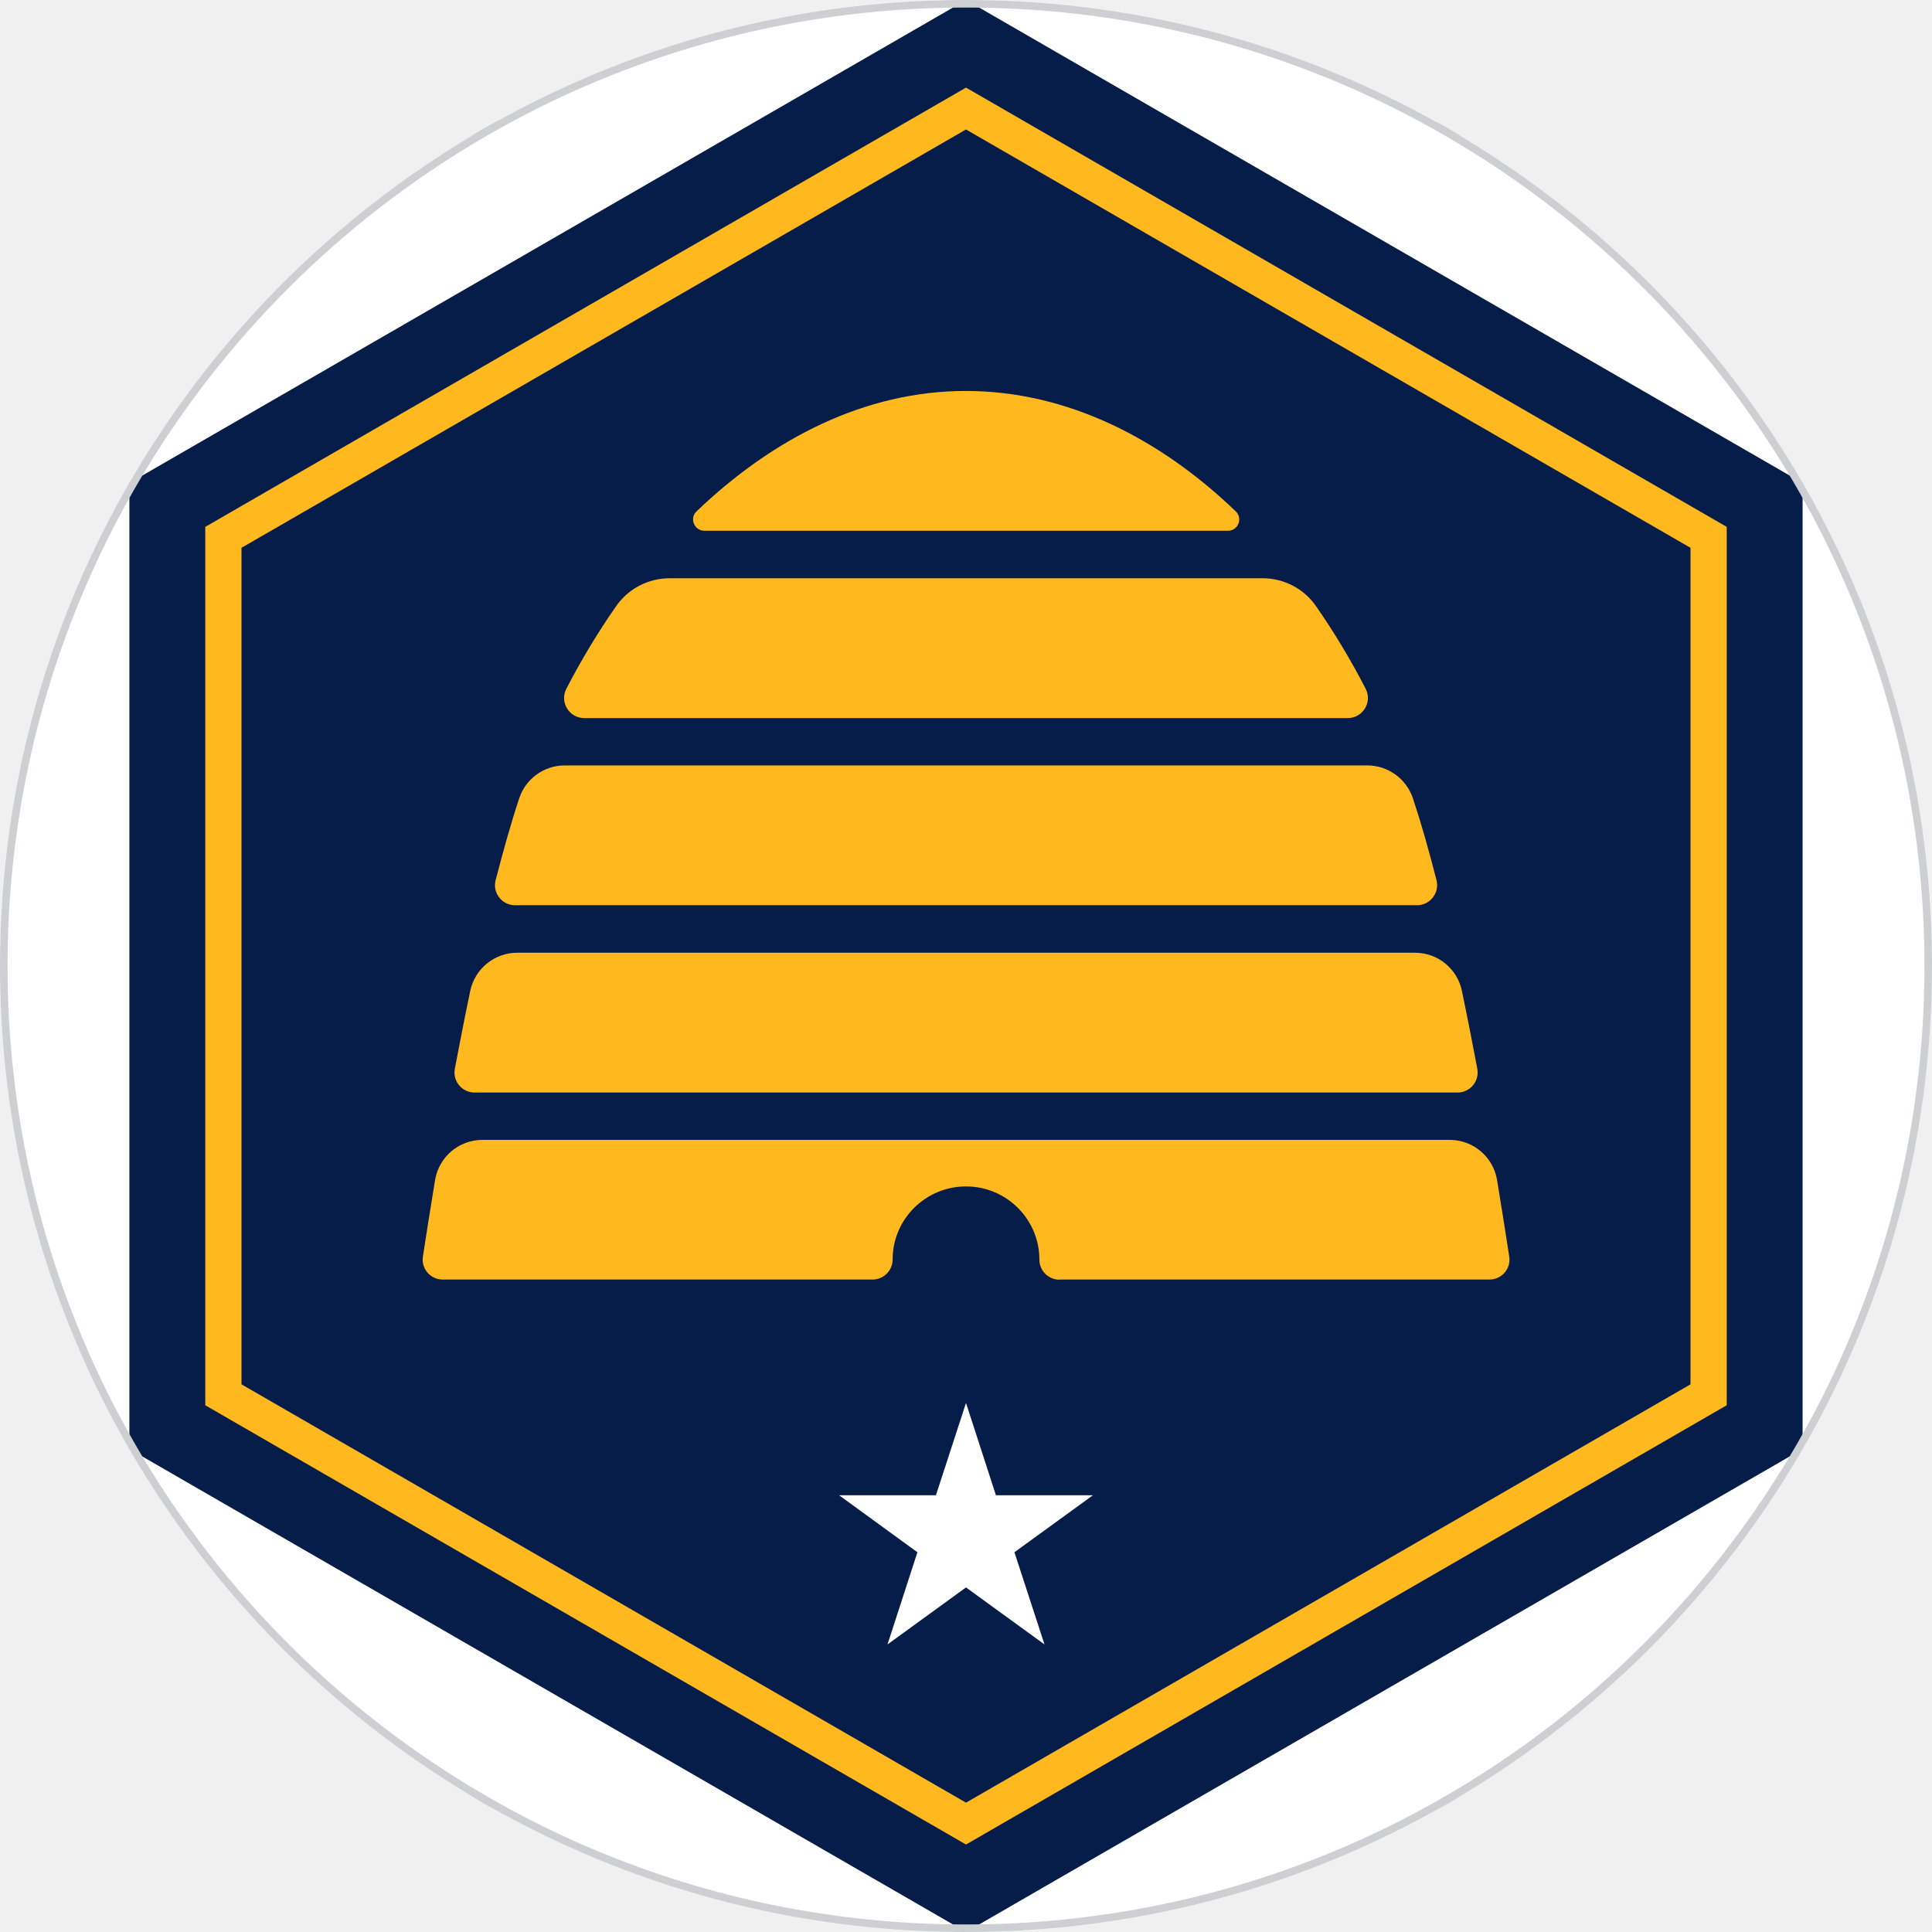
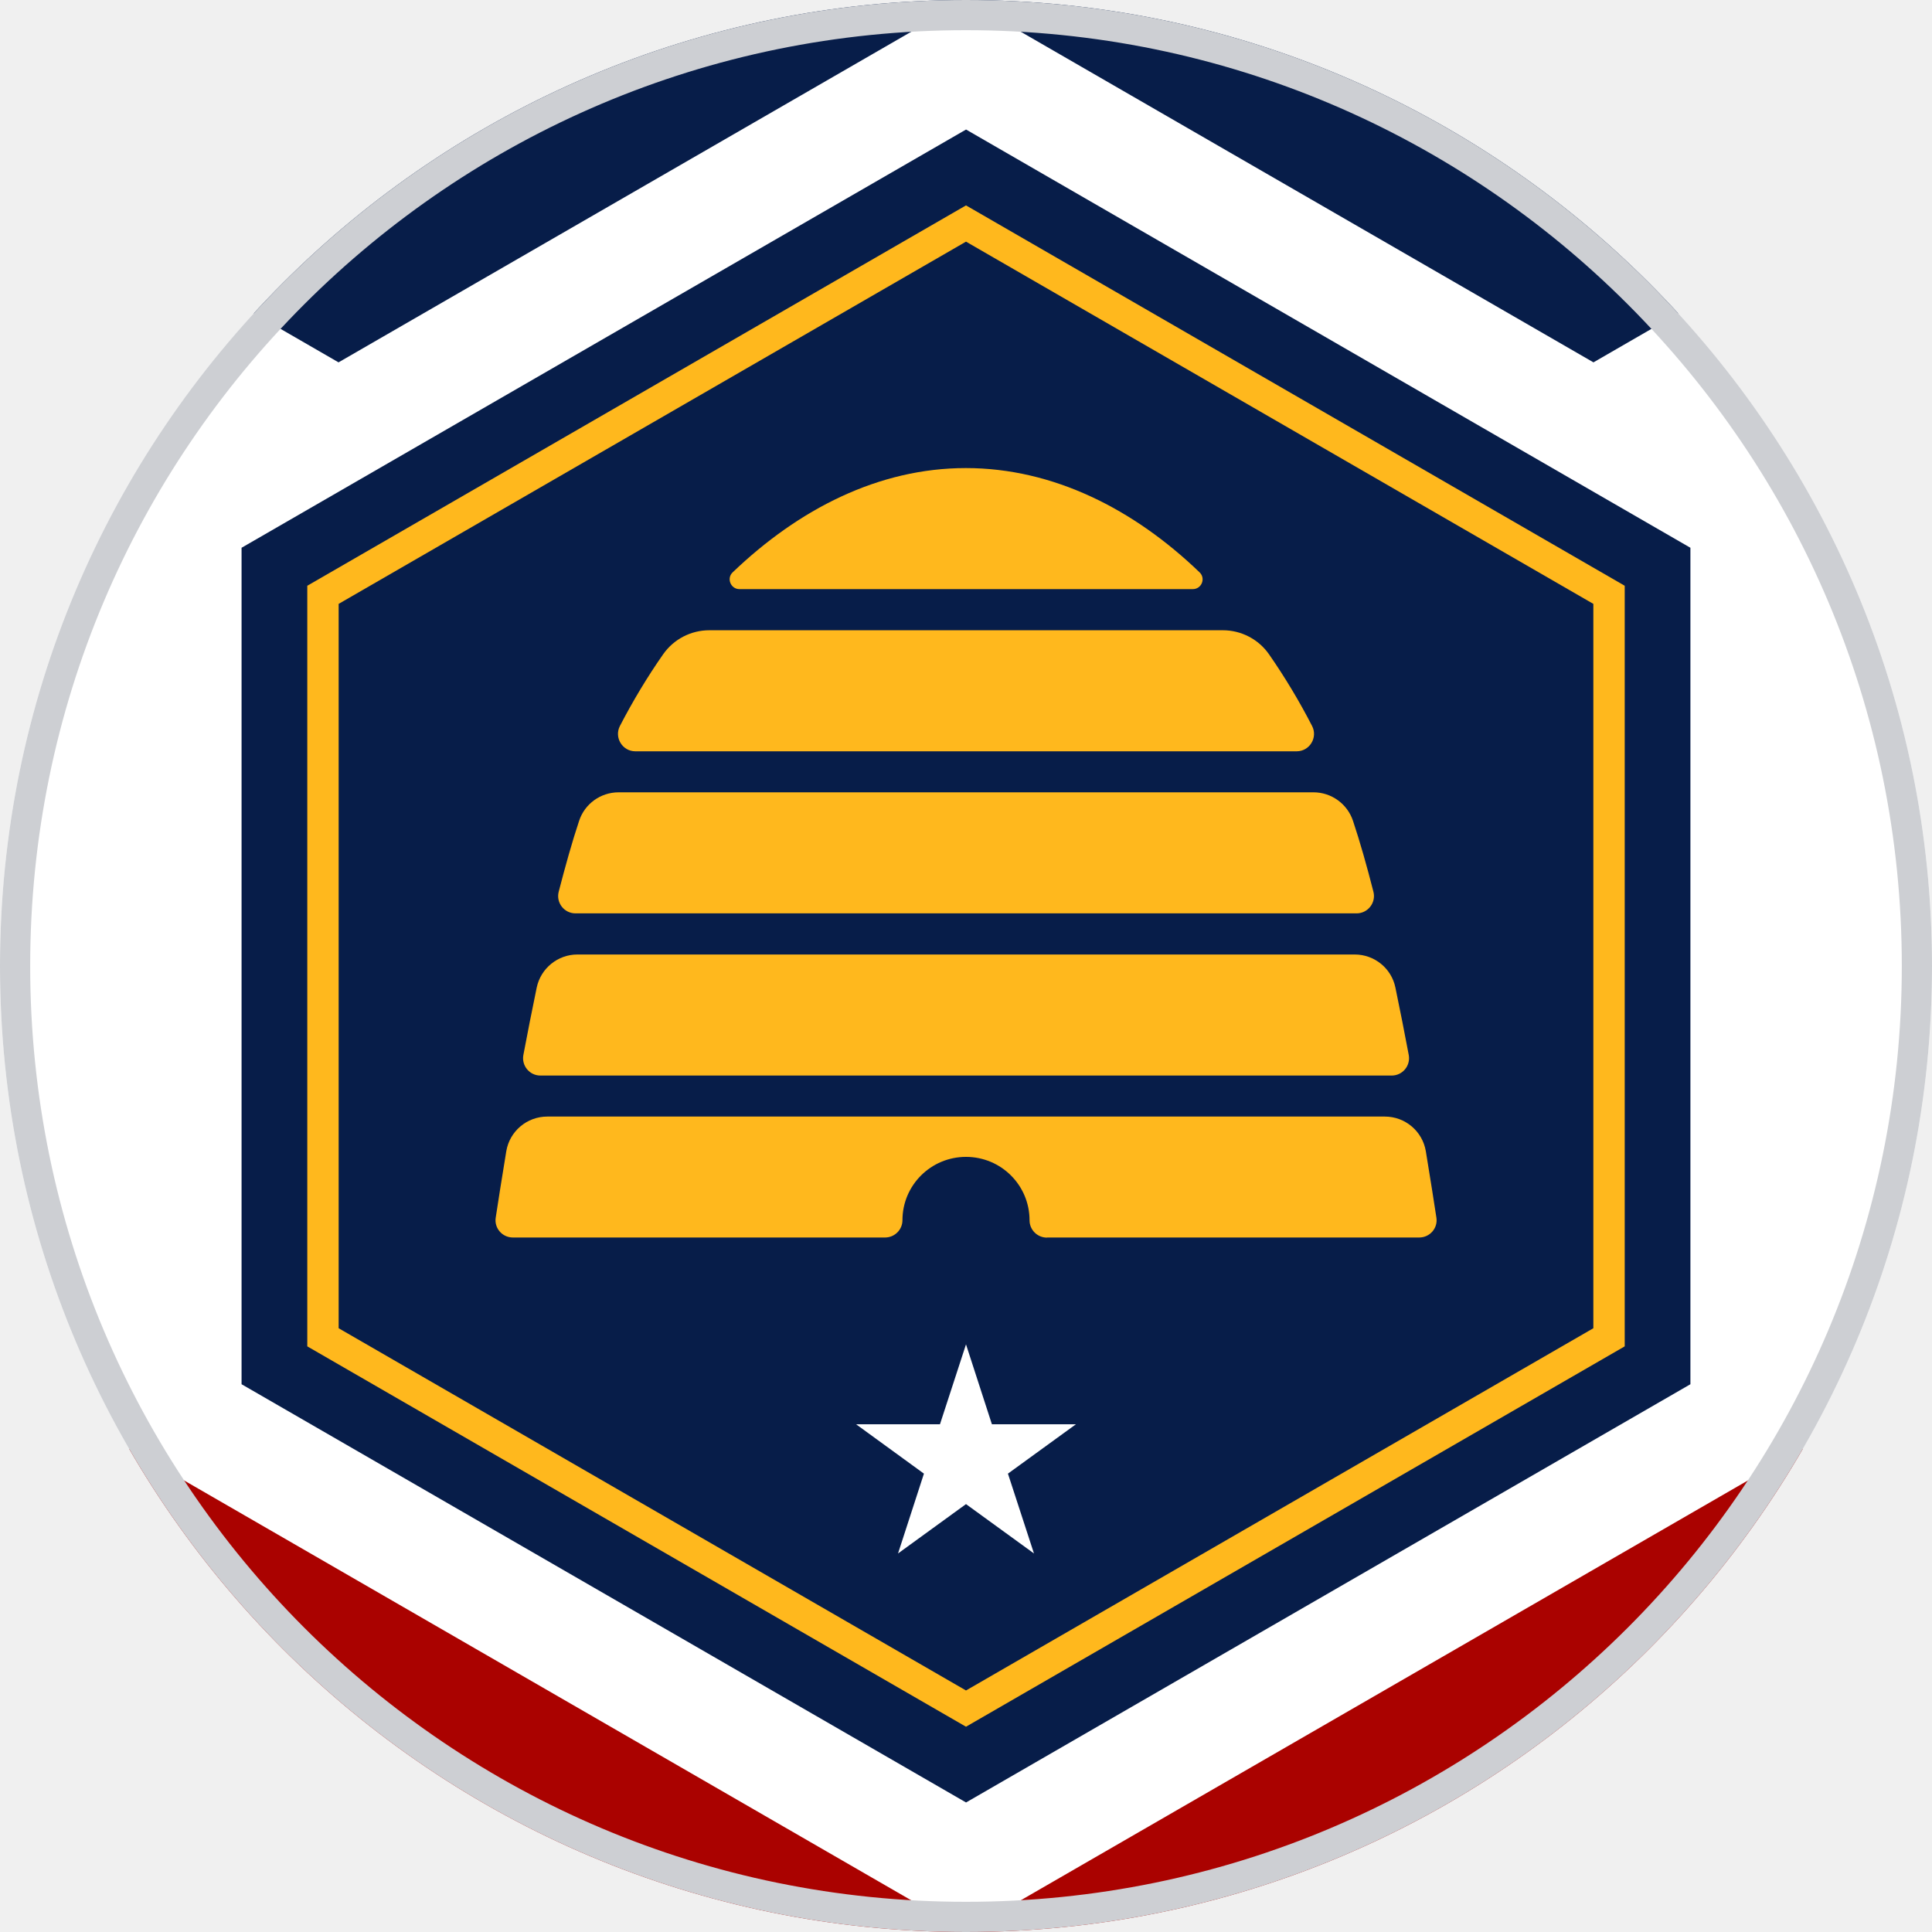
- <svg xmlns="http://www.w3.org/2000/svg" width="512" height="512" viewBox="57.15 19.05 76.2 76.2">
+ <svg xmlns="http://www.w3.org/2000/svg" width="512" height="512" viewBox="0 0 512 512">
  <defs>
    <clipPath id="c">
-       <circle cx="95.25" cy="57.15" r="38.1" />
+       <circle cx="256" cy="256" r="256" />
    </clipPath>
  </defs>
  <g clip-path="url(#c)">
-     <rect x="57.15" y="19.05" width="76.2" height="76.2" fill="#fff" />
-     <path d="m190.5 0v46.154l-19.05-11.001-9.525 5.503-28.575-16.499-9.52 5.498-28.58-16.499-28.58 16.499-9.52-5.498-28.575 16.499-9.525-5.503-19.05 11.001v-46.154z" fill="#071d49" />
-     <path d="m128.246 76.2v-38.1l-32.994-19.05-32.999 19.05v38.1l32.999 19.05z" fill="#071d49" />
-     <g fill="#ffb81d" transform="scale(.5291666)">
-       <path d="m180 42.53-56.7 32.74v65.47l56.7 32.74 56.7-32.74v-65.47zm54 96.65-54 31.18-54-31.18v-62.35l54-31.18 54 31.18z" />
-       <path d="m199.53 75.56h-39.03c-.75 0-1.13-.92-.59-1.44 5.68-5.44 12.56-8.98 20.08-8.98s14.47 3.54 20.12 8.98c.54.52.17 1.44-.59 1.44z" />
-       <path d="m208.46 89.52h-56.92c-1.12 0-1.84-1.19-1.33-2.18 1.11-2.14 2.35-4.21 3.72-6.17.91-1.3 2.39-2.07 3.98-2.07h44.2c1.59 0 3.08.78 3.98 2.08 1.36 1.96 2.6 4.02 3.7 6.16.51.99-.21 2.18-1.33 2.18z" />
-       <path d="m213.61 103.47h-67.22c-.98 0-1.69-.92-1.45-1.86.57-2.2 1.15-4.28 1.76-6.11.48-1.46 1.85-2.45 3.4-2.45h59.81c1.54 0 2.91.99 3.4 2.45.61 1.83 1.2 3.91 1.76 6.11.24.94-.48 1.86-1.45 1.86z" />
-       <path d="m216.64 117.43h-73.27c-.94 0-1.64-.85-1.47-1.77.36-1.89.74-3.85 1.15-5.81.35-1.65 1.81-2.84 3.5-2.84h66.91c1.7 0 3.16 1.19 3.5 2.84.41 1.96.79 3.91 1.15 5.81.17.92-.53 1.77-1.47 1.77z" />
-       <path d="m186.97 131.38c-.83 0-1.5-.67-1.5-1.49 0-1.51-.61-2.87-1.6-3.86s-2.36-1.6-3.87-1.6c-3.02 0-5.47 2.44-5.47 5.45 0 .82-.67 1.49-1.5 1.49h-32.03c-.92 0-1.62-.81-1.48-1.71.2-1.31.51-3.3.91-5.72.29-1.72 1.78-2.98 3.53-2.98h72.09c1.75 0 3.24 1.26 3.53 2.98.4 2.42.71 4.41.91 5.72.14.9-.56 1.71-1.48 1.71h-32.03z" />
+     <rect width="512" height="512" fill="#fff" />
+     <g transform="scale(5.818182) translate(-51.25,-13.15)">
+       <path d="m190.5 0v46.154l-19.05-11.001-9.525 5.503-28.575-16.499-9.52 5.498-28.58-16.499-28.58 16.499-9.52-5.498-28.575 16.499-9.525-5.503-19.05 11.001v-46.154z" fill="#071d49" />
+       <path d="m128.246 76.2v-38.1l-32.994-19.05-32.999 19.05v38.1l32.999 19.05z" fill="#071d49" />
+       <g fill="#ffb81d" transform="scale(.5291666)">
+         <path d="m180 42.53-56.7 32.74v65.47l56.7 32.74 56.7-32.74v-65.47zm54 96.65-54 31.18-54-31.18v-62.35l54-31.18 54 31.18z" />
+         <path d="m199.53 75.56h-39.03c-.75 0-1.13-.92-.59-1.44 5.68-5.44 12.56-8.98 20.08-8.98s14.47 3.54 20.12 8.98c.54.52.17 1.44-.59 1.44z" />
+         <path d="m208.46 89.52h-56.92c-1.12 0-1.84-1.19-1.33-2.18 1.11-2.14 2.35-4.21 3.72-6.17.91-1.3 2.39-2.07 3.98-2.07h44.2c1.59 0 3.08.78 3.98 2.08 1.36 1.96 2.6 4.02 3.7 6.16.51.99-.21 2.18-1.33 2.18z" />
+         <path d="m213.61 103.47h-67.22c-.98 0-1.69-.92-1.45-1.86.57-2.2 1.15-4.28 1.76-6.11.48-1.46 1.85-2.45 3.4-2.45h59.81c1.54 0 2.91.99 3.4 2.45.61 1.83 1.2 3.91 1.76 6.11.24.94-.48 1.86-1.45 1.86z" />
+         <path d="m216.64 117.43h-73.27c-.94 0-1.64-.85-1.47-1.77.36-1.89.74-3.85 1.15-5.81.35-1.65 1.81-2.84 3.5-2.84h66.91c1.7 0 3.16 1.19 3.5 2.84.41 1.96.79 3.91 1.15 5.81.17.92-.53 1.77-1.47 1.77z" />
+         <path d="m186.97 131.38c-.83 0-1.5-.67-1.5-1.49 0-1.51-.61-2.87-1.6-3.86s-2.36-1.6-3.87-1.6c-3.02 0-5.47 2.44-5.47 5.45 0 .82-.67 1.49-1.5 1.49h-32.03c-.92 0-1.62-.81-1.48-1.71.2-1.31.51-3.3.91-5.72.29-1.72 1.78-2.98 3.53-2.98h72.09c1.75 0 3.24 1.26 3.53 2.98.4 2.42.71 4.41.91 5.72.14.9-.56 1.71-1.48 1.71h-32.03z" />
+       </g>
+       <g transform="scale(2)">
+         <path d="m95.25 39.574v17.576h-95.25v-17.576h28.575l19.05 10.999 19.05-10.999z" fill="#aa0200" />
+         <path d="m47.625 37.192.59 1.82h1.913l-1.548 1.124.593 1.818-1.548-1.124-1.548 1.124.59-1.818-1.545-1.124h1.91z" fill="#fff" />
+       </g>
    </g>
-     <g transform="scale(2)">
-       <path d="m95.25 39.574v17.576h-95.25v-17.576h28.575l19.05 10.999 19.05-10.999z" fill="#aa0200" />
-       <path d="m47.625 37.192.59 1.82h1.913l-1.548 1.124.593 1.818-1.548-1.124-1.548 1.124.59-1.818-1.545-1.124h1.91z" fill="#fff" />
-     </g>
-     <circle cx="95.25" cy="57.15" r="38.1" fill="none" stroke="#cdcfd3" stroke-width="0.595" />
+     <circle cx="256" cy="256" r="256" fill="none" stroke="#cdcfd3" stroke-width="16" />
  </g>
</svg>
